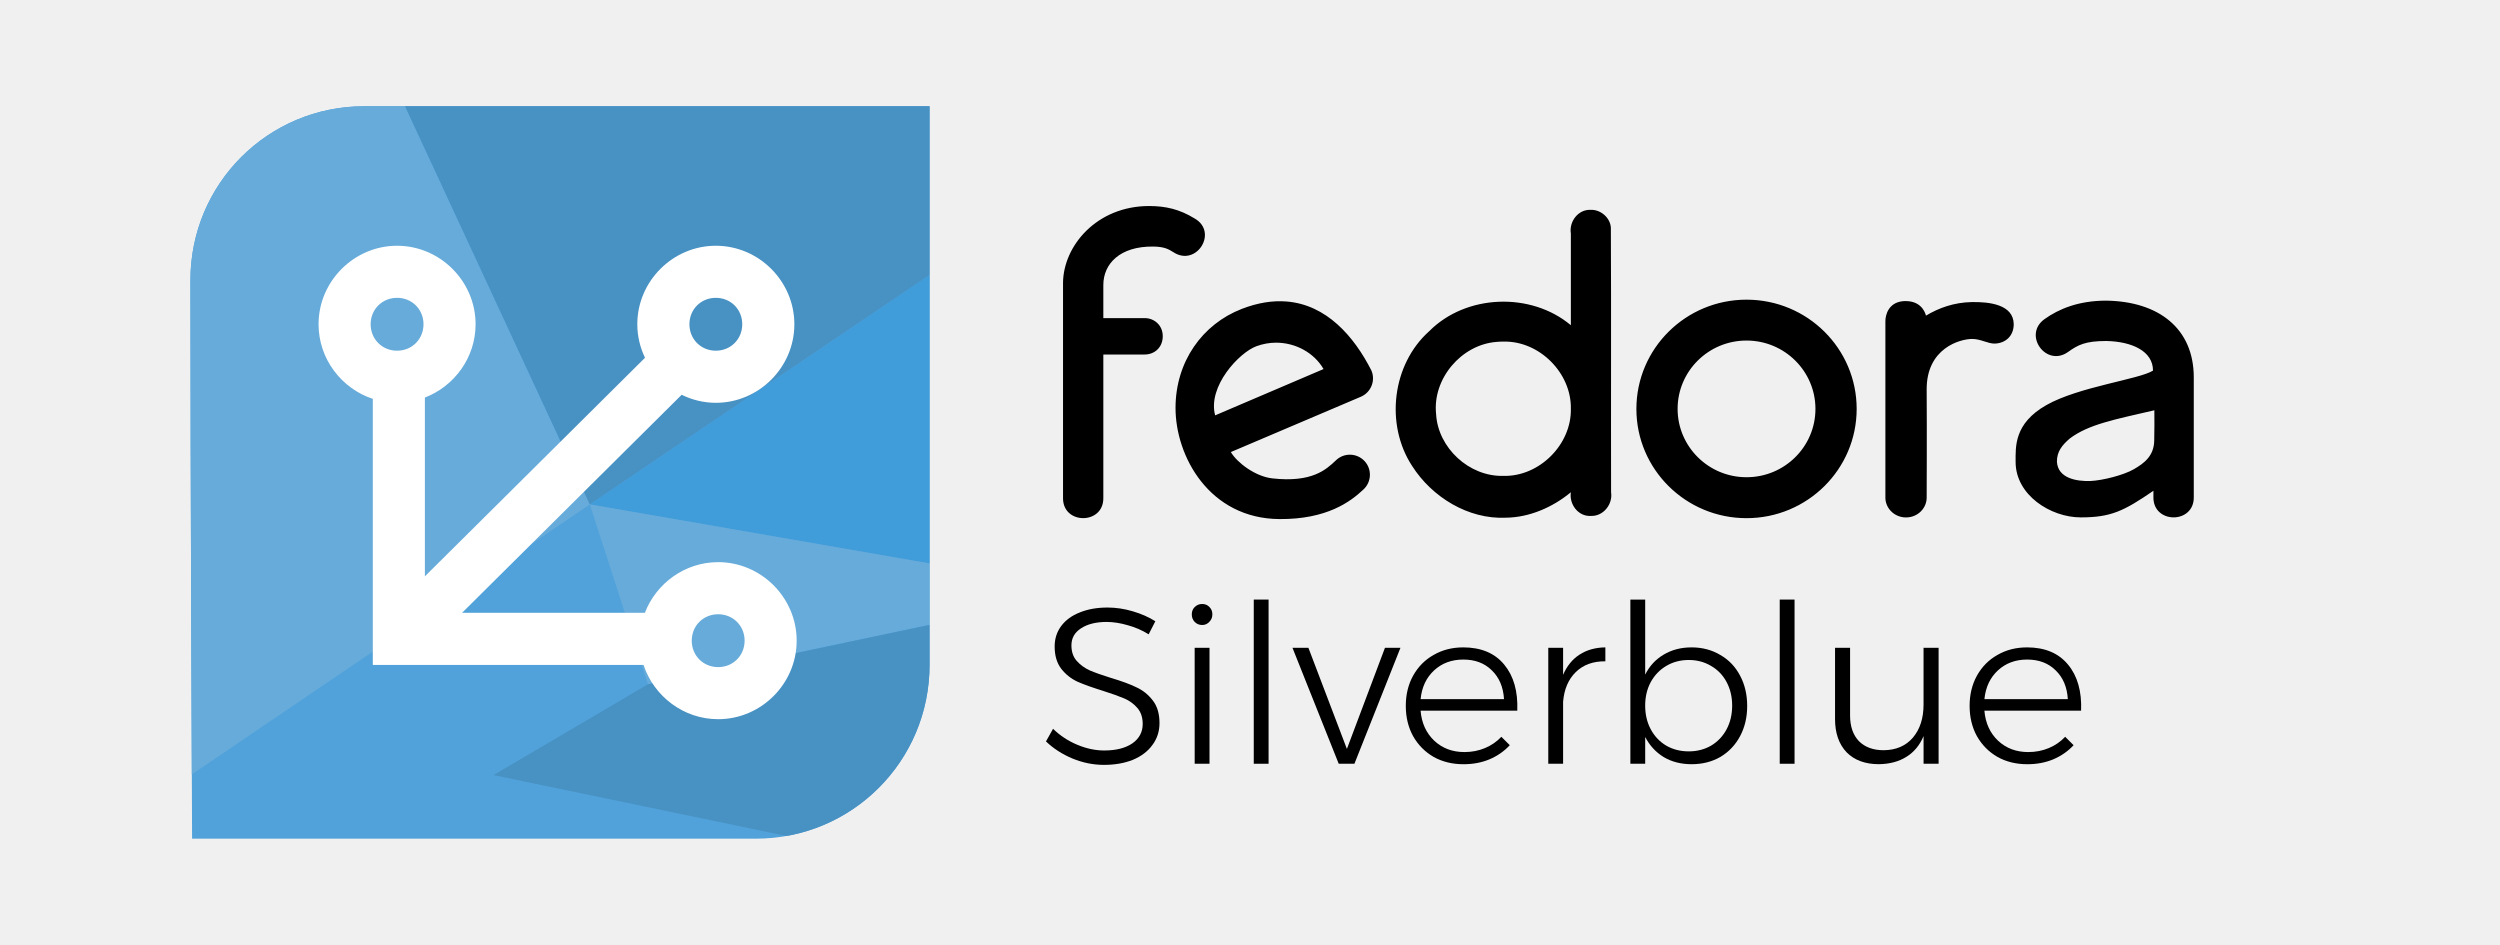
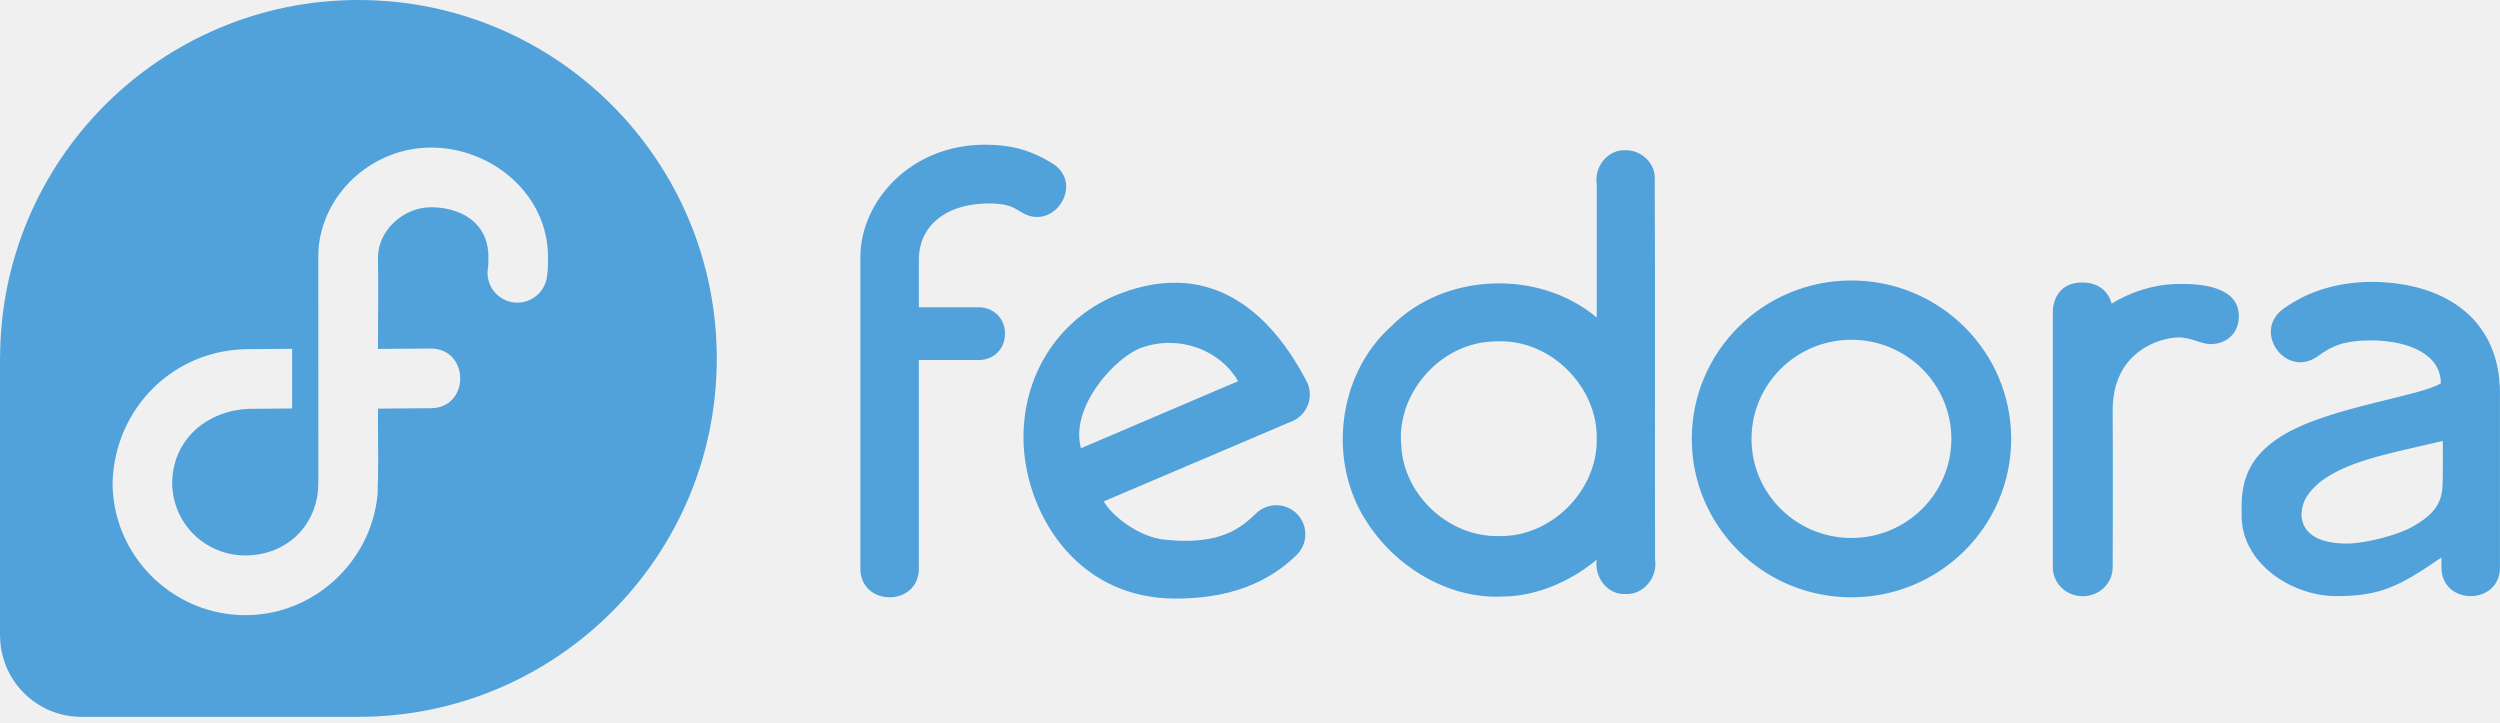
- <svg xmlns="http://www.w3.org/2000/svg" width="90" height="34" version="1.1" id="svg10">
+ <svg xmlns="http://www.w3.org/2000/svg" width="90" height="26" version="1.1" id="svg10">
  <defs id="defs14">
    <clipPath id="clipPath1368-4" clipPathUnits="userSpaceOnUse">
      <path id="path1370-9" d="m -74.267,269.026 c -9.375,0 -16.923,7.547 -16.923,16.923 0,19.334 0.162,54.348 0.162,54.348 H -36.191 c 9.375,0 16.923,-7.547 16.923,-16.923 v -54.348 z" style="opacity:1;vector-effect:none;fill:#db3279;fill-opacity:1;stroke:none;stroke-width:10;stroke-linecap:round;stroke-linejoin:miter;stroke-miterlimit:4;stroke-dasharray:none;stroke-dashoffset:0;stroke-opacity:0.957;marker:none;paint-order:normal" />
    </clipPath>
  </defs>
-   <g aria-label="Silverblue" id="text2096" style="font-weight:300;font-size:11.226px;line-height:1.25;font-family:Montserrat;-inkscape-font-specification:'Montserrat, Light';text-align:center;letter-spacing:0px;word-spacing:0px;text-anchor:middle;stroke-width:0.317" transform="matrix(0.7096223,0,0,0.7096223,13.98082,6.109815)">
-     <path d="m 38.571,23.57 q -0.483,-0.303 -1.055,-0.46 -0.573,-0.168 -1.078,-0.168 -0.808,0 -1.302,0.326 -0.483,0.314 -0.483,0.864 0,0.483 0.269,0.786 0.269,0.303 0.662,0.483 0.393,0.168 1.078,0.382 0.797,0.236 1.28,0.471 0.494,0.225 0.831,0.662 0.348,0.438 0.348,1.156 0,0.629 -0.359,1.111 -0.348,0.483 -0.988,0.752 -0.64,0.258 -1.471,0.258 -0.819,0 -1.605,-0.326 -0.775,-0.326 -1.336,-0.864 l 0.359,-0.64 q 0.528,0.516 1.224,0.808 0.696,0.292 1.37,0.292 0.898,0 1.426,-0.359 0.528,-0.37 0.528,-0.988 0,-0.494 -0.269,-0.808 -0.269,-0.314 -0.662,-0.483 -0.393,-0.168 -1.1,-0.393 -0.797,-0.247 -1.28,-0.46 -0.483,-0.225 -0.819,-0.651 -0.337,-0.438 -0.337,-1.134 0,-0.595 0.337,-1.044 0.337,-0.449 0.943,-0.685 0.606,-0.247 1.403,-0.247 0.64,0 1.28,0.191 0.651,0.191 1.145,0.505 z" id="path3170" />
-     <path d="M 40.905,24.254 H 41.658 v 5.882 h -0.752 z m 0.382,-2.223 q 0.225,0 0.37,0.157 0.146,0.146 0.146,0.37 0,0.225 -0.157,0.382 -0.146,0.157 -0.359,0.157 -0.225,0 -0.382,-0.157 -0.146,-0.157 -0.146,-0.382 0,-0.225 0.146,-0.37 0.157,-0.157 0.382,-0.157 z" id="path3172" />
-     <path d="m 43.903,21.807 h 0.752 v 8.329 H 43.903 Z" id="path3174" />
-     <path d="m 45.867,24.254 h 0.808 l 1.953,5.13 1.931,-5.13 h 0.786 l -2.335,5.882 h -0.797 z" id="path3176" />
-     <path d="m 54.522,24.232 q 1.37,0 2.088,0.876 0.718,0.864 0.662,2.335 h -4.906 q 0.079,0.943 0.696,1.527 0.617,0.573 1.527,0.573 0.561,0 1.044,-0.202 0.483,-0.202 0.831,-0.573 l 0.427,0.427 q -0.427,0.46 -1.033,0.718 -0.595,0.247 -1.313,0.247 -0.853,0 -1.515,-0.37 -0.662,-0.382 -1.044,-1.055 -0.37,-0.674 -0.37,-1.538 0,-0.853 0.37,-1.527 0.382,-0.685 1.044,-1.055 0.662,-0.382 1.493,-0.382 z m 2.077,2.627 q -0.056,-0.921 -0.617,-1.459 -0.55,-0.55 -1.448,-0.55 -0.887,0 -1.482,0.55 -0.595,0.55 -0.685,1.459 z" id="path3178" />
-     <path d="m 59.596,25.624 q 0.292,-0.674 0.831,-1.022 0.55,-0.359 1.313,-0.37 v 0.707 q -0.932,-0.011 -1.504,0.55 -0.561,0.55 -0.64,1.504 v 3.143 H 58.844 v -5.882 h 0.752 z" id="path3180" />
-     <path d="m 66.107,24.232 q 0.819,0 1.459,0.382 0.651,0.37 1.01,1.055 0.359,0.674 0.359,1.538 0,0.853 -0.359,1.527 -0.359,0.674 -0.999,1.055 -0.64,0.37 -1.459,0.37 -0.808,0 -1.414,-0.359 -0.606,-0.37 -0.943,-1.022 v 1.358 h -0.752 v -8.329 h 0.752 v 3.806 q 0.326,-0.651 0.932,-1.01 0.617,-0.37 1.414,-0.37 z m -0.135,5.276 q 0.629,0 1.134,-0.292 0.505,-0.303 0.786,-0.831 0.281,-0.528 0.281,-1.201 0,-0.662 -0.281,-1.19 -0.281,-0.528 -0.786,-0.819 -0.505,-0.303 -1.134,-0.303 -0.64,0 -1.145,0.303 -0.494,0.292 -0.786,0.819 -0.281,0.528 -0.281,1.19 0,0.674 0.281,1.201 0.281,0.528 0.786,0.831 0.505,0.292 1.145,0.292 z" id="path3182" />
-     <path d="m 70.586,21.807 h 0.752 v 8.329 h -0.752 z" id="path3184" />
-     <path d="m 78.646,24.254 v 5.882 h -0.763 v -1.403 q -0.292,0.696 -0.876,1.055 -0.573,0.359 -1.392,0.37 -1.044,0 -1.639,-0.606 -0.584,-0.617 -0.584,-1.684 v -3.615 h 0.763 v 3.435 q 0,0.831 0.449,1.302 0.46,0.46 1.257,0.46 0.943,-0.011 1.482,-0.64 0.539,-0.64 0.539,-1.673 v -2.885 z" id="path3186" />
-     <path d="m 83.125,24.232 q 1.37,0 2.088,0.876 0.718,0.864 0.662,2.335 h -4.906 q 0.079,0.943 0.696,1.527 0.617,0.573 1.527,0.573 0.561,0 1.044,-0.202 0.483,-0.202 0.831,-0.573 l 0.427,0.427 q -0.427,0.46 -1.033,0.718 -0.595,0.247 -1.313,0.247 -0.853,0 -1.515,-0.37 -0.662,-0.382 -1.044,-1.055 -0.37,-0.674 -0.37,-1.538 0,-0.853 0.37,-1.527 0.382,-0.685 1.044,-1.055 0.662,-0.382 1.493,-0.382 z m 2.077,2.627 q -0.056,-0.921 -0.617,-1.459 -0.55,-0.55 -1.448,-0.55 -0.887,0 -1.482,0.55 -0.595,0.55 -0.685,1.459 z" id="path3188" />
-   </g>
-   <path id="path1616" style="fill:#000000;fill-opacity:1;fill-rule:nonzero;stroke:none;stroke-width:0.114" d="m 41.368,7.417 c -1.881,0 -3.088,1.429 -3.099,2.767 V 17.936 c -0.003,0.956 1.454,0.956 1.451,0 v -5.174 h 1.492 c 0.349,0 0.647,-0.253 0.647,-0.659 0,-0.406 -0.319,-0.651 -0.647,-0.651 h -1.492 v -1.192 c 0,-0.763 0.597,-1.399 1.799,-1.384 0.418,0.005 0.565,0.107 0.718,0.2 0.834,0.552 1.635,-0.726 0.762,-1.215 -0.535,-0.328 -1.035,-0.444 -1.632,-0.444 z m 15.899,0.138 c -0.453,-0.024 -0.786,0.424 -0.716,0.851 v 3.302 c -1.436,-1.204 -3.772,-1.12 -5.097,0.213 -1.34,1.194 -1.595,3.358 -0.62,4.85 0.716,1.126 2.026,1.93 3.375,1.866 0.849,-0.008 1.69,-0.375 2.342,-0.916 -0.067,0.427 0.263,0.88 0.72,0.852 0.448,0.02 0.796,-0.422 0.728,-0.851 -0.008,-3.176 0.008,-6.351 -0.008,-9.527 -0.023,-0.357 -0.364,-0.651 -0.72,-0.641 h -0.002 z m 5.608,3.233 c -2.189,7.3e-5 -3.964,1.76 -3.965,3.932 -6.52e-4,2.172 1.775,3.934 3.965,3.934 2.19,-7.4e-5 3.965,-1.762 3.965,-3.934 -4.17e-4,-2.172 -1.775,-3.932 -3.965,-3.932 z m 12.95,0.035 c -0.99,0 -1.703,0.294 -2.223,0.666 -0.789,0.565 0.06,1.745 0.849,1.181 0.359,-0.257 0.626,-0.394 1.375,-0.394 0.932,0.019 1.682,0.368 1.682,1.066 -0.5,0.316 -2.673,0.579 -3.84,1.242 -1.167,0.664 -1.106,1.501 -1.106,2.045 0,1.192 1.258,1.997 2.346,1.997 1.088,0 1.55,-0.228 2.615,-0.958 v 0.207 c -0.034,1.001 1.488,1.001 1.453,0 v -4.28 c 0.004,-1.775 -1.269,-2.745 -3.151,-2.772 z m -7.219,0.015 c -0.63,0 -0.735,0.52 -0.732,0.73 v 6.313 c -0.017,0.408 0.32,0.747 0.743,0.747 0.423,0 0.76,-0.339 0.743,-0.747 0,0 0.011,-2.349 0,-3.851 -0.011,-1.503 1.212,-1.828 1.638,-1.828 0.316,0 0.569,0.176 0.82,0.167 0.372,-0.014 0.676,-0.264 0.676,-0.701 -0.011,-0.706 -0.876,-0.806 -1.515,-0.793 -0.639,0.013 -1.178,0.209 -1.645,0.488 0,0 -0.098,-0.524 -0.728,-0.524 z m -22.3,0.015 c -0.482,-0.037 -1.015,0.04 -1.601,0.267 -1.419,0.549 -2.383,1.896 -2.386,3.56 -0.004,1.742 1.215,3.99 3.744,4.007 1.701,0.011 2.551,-0.624 3.01,-1.056 0.305,-0.27 0.327,-0.739 0.048,-1.035 -0.28,-0.296 -0.749,-0.304 -1.037,-0.015 -0.343,0.322 -0.848,0.8 -2.279,0.641 -0.614,-0.068 -1.273,-0.567 -1.494,-0.948 l 4.689,-1.995 C 49.358,14.119 49.524,13.703 49.372,13.341 48.744,12.106 47.752,10.964 46.306,10.853 Z m 16.569,1.407 c 1.37,-2.96e-4 2.48,1.101 2.481,2.459 7.7e-4,1.359 -1.11,2.462 -2.481,2.461 -1.37,2.98e-4 -2.481,-1.102 -2.481,-2.461 3.08e-4,-1.359 1.111,-2.46 2.481,-2.459 z m -8.753,0.038 c 1.296,-0.034 2.453,1.133 2.429,2.417 0.027,1.285 -1.134,2.45 -2.429,2.417 -1.231,0.033 -2.36,-1.01 -2.423,-2.233 -0.131,-1.26 0.904,-2.49 2.171,-2.59 0.084,-0.008 0.167,-0.012 0.252,-0.012 z m -8.183,0.038 c 0.705,6.49e-4 1.37,0.364 1.709,0.95 l -3.903,1.667 c -0.279,-1.04 0.865,-2.263 1.488,-2.49 0.234,-0.085 0.472,-0.127 0.707,-0.127 z m 31.618,2.434 c -2.32e-4,0.471 0.007,0.607 -0.005,1.077 -0.004,0.565 -0.358,0.826 -0.73,1.043 -0.372,0.216 -1.127,0.406 -1.565,0.426 -0.505,0.017 -1.173,-0.097 -1.208,-0.695 2.32e-4,-0.361 0.175,-0.586 0.463,-0.835 0.68,-0.51 1.601,-0.681 3.045,-1.016 z" />
-   <g style="stroke-width:0.462" clip-path="url(#clipPath1368-4)" id="g404" transform="matrix(0.369977,0,0,0.369977,40.59323,-95.70907)">
-     <g style="stroke-width:0.462" id="g392">
-       <rect y="245.25" x="-119.75" height="121" width="128" id="rect390" style="font-variation-settings:normal;opacity:1;vector-effect:none;fill:#51a2da;fill-opacity:1;stroke:none;stroke-width:3.604;stroke-linecap:butt;stroke-linejoin:miter;stroke-miterlimit:4;stroke-dasharray:none;stroke-dashoffset:0;stroke-opacity:1;-inkscape-stroke:none;paint-order:markers fill stroke;stop-color:#000000;stop-opacity:1" />
-     </g>
-     <path id="path394" d="m -77.428,253.675 25.102,54.094 -55.508,37.653 -2.652,-71.241 z" style="font-variation-settings:normal;opacity:1;vector-effect:none;fill:#66abda;fill-opacity:1;stroke:none;stroke-width:3.604;stroke-linecap:butt;stroke-linejoin:miter;stroke-miterlimit:4;stroke-dasharray:none;stroke-dashoffset:0;stroke-opacity:1;-inkscape-stroke:none;stop-color:#000000;stop-opacity:1" />
-     <path style="font-variation-settings:normal;opacity:1;vector-effect:none;fill:#4891c3;fill-opacity:1;stroke:none;stroke-width:3.604;stroke-linecap:butt;stroke-linejoin:miter;stroke-miterlimit:4;stroke-dasharray:none;stroke-dashoffset:0;stroke-opacity:1;-inkscape-stroke:none;stop-color:#000000;stop-opacity:1" d="m -77.428,253.675 25.102,54.094 40.835,-27.577 -8.839,-18.385 z" id="path396" />
-     <path id="path398" d="m -10.607,315.016 -41.719,-7.248 40.835,-27.577 7.425,15.91 z" style="font-variation-settings:normal;opacity:1;vector-effect:none;fill:#419cda;fill-opacity:1;stroke:none;stroke-width:3.604;stroke-linecap:butt;stroke-linejoin:miter;stroke-miterlimit:4;stroke-dasharray:none;stroke-dashoffset:0;stroke-opacity:1;-inkscape-stroke:none;stop-color:#000000;stop-opacity:1" />
-     <path style="font-variation-settings:normal;opacity:1;vector-effect:none;fill:#66abda;fill-opacity:1;stroke:none;stroke-width:3.604;stroke-linecap:butt;stroke-linejoin:miter;stroke-miterlimit:4;stroke-dasharray:none;stroke-dashoffset:0;stroke-opacity:1;-inkscape-stroke:none;stop-color:#000000;stop-opacity:1" d="m -10.607,315.016 -41.719,-7.248 5.657,17.501 29.345,-6.187 z" id="path400" />
-     <path id="path402" d="m -16.617,343.477 -45.078,-9.369 15.026,-8.839 29.345,-6.187 z" style="font-variation-settings:normal;opacity:1;vector-effect:none;fill:#4891c3;fill-opacity:1;stroke:none;stroke-width:3.604;stroke-linecap:butt;stroke-linejoin:miter;stroke-miterlimit:4;stroke-dasharray:none;stroke-dashoffset:0;stroke-opacity:1;-inkscape-stroke:none;stop-color:#000000;stop-opacity:1" />
-   </g>
-   <path d="m 14.295,8.847 c -1.55,0 -2.827,1.277 -2.827,2.827 0,1.246 0.825,2.313 1.953,2.685 v 9.579 h 9.747 c 0.372,1.128 1.439,1.953 2.685,1.953 1.55,0 2.827,-1.277 2.827,-2.827 0,-1.55 -1.277,-2.827 -2.827,-2.827 -1.198,0 -2.229,0.763 -2.638,1.825 h -6.581 l 7.906,-7.85 c 0.373,0.183 0.79,0.289 1.23,0.289 1.55,1.7e-5 2.827,-1.277 2.827,-2.827 0,-1.55 -1.277,-2.827 -2.827,-2.827 -1.55,0 -2.827,1.277 -2.827,2.827 0,0.431 0.102,0.839 0.277,1.206 l -7.924,7.868 v -6.436 c 1.062,-0.409 1.825,-1.44 1.825,-2.638 0,-1.55 -1.277,-2.827 -2.827,-2.827 z m 0,1.875 c 0.537,0 0.951,0.415 0.951,0.951 0,0.537 -0.415,0.952 -0.951,0.952 -0.537,1.7e-5 -0.952,-0.415 -0.952,-0.952 0,-0.537 0.415,-0.951 0.952,-0.951 z m 11.475,0 c 0.537,0 0.951,0.415 0.951,0.951 0,0.537 -0.415,0.952 -0.951,0.952 -0.537,0 -0.951,-0.415 -0.951,-0.952 0,-0.537 0.415,-0.951 0.951,-0.951 z m 0.084,11.391 c 0.537,0 0.952,0.415 0.952,0.951 0,0.537 -0.415,0.952 -0.952,0.952 -0.537,0 -0.951,-0.415 -0.951,-0.952 0,-0.537 0.415,-0.951 0.951,-0.951 z" style="color:#000000;font-style:normal;font-variant:normal;font-weight:normal;font-stretch:normal;font-size:medium;line-height:normal;font-family:sans-serif;font-variant-ligatures:normal;font-variant-position:normal;font-variant-caps:normal;font-variant-numeric:normal;font-variant-alternates:normal;font-variant-east-asian:normal;font-feature-settings:normal;font-variation-settings:normal;text-indent:0;text-align:start;text-decoration:none;text-decoration-line:none;text-decoration-style:solid;text-decoration-color:#000000;letter-spacing:normal;word-spacing:normal;text-transform:none;writing-mode:lr-tb;direction:ltr;text-orientation:mixed;dominant-baseline:auto;baseline-shift:baseline;text-anchor:start;white-space:normal;shape-padding:0;shape-margin:0;inline-size:0;clip-rule:nonzero;display:inline;overflow:visible;visibility:visible;isolation:auto;mix-blend-mode:normal;color-interpolation:sRGB;color-interpolation-filters:linearRGB;solid-color:#000000;solid-opacity:1;vector-effect:none;fill:#ffffff;fill-opacity:1;fill-rule:nonzero;stroke:none;stroke-width:1.708;stroke-linecap:butt;stroke-linejoin:miter;stroke-miterlimit:4;stroke-dasharray:none;stroke-dashoffset:0;stroke-opacity:1;color-rendering:auto;image-rendering:auto;shape-rendering:auto;text-rendering:auto;enable-background:accumulate;stop-color:#000000" id="path442" />
+   <path id="path1616" style="fill:#51a2da;fill-opacity:1;fill-rule:nonzero;stroke:none;stroke-width:1.333;font-variation-settings:normal;opacity:1;vector-effect:none;stroke-linecap:butt;stroke-linejoin:miter;stroke-miterlimit:4;stroke-dasharray:none;stroke-dashoffset:0;stroke-opacity:1;-inkscape-stroke:none;paint-order:markers fill stroke;stop-color:#000000;stop-opacity:1" d="M 12.903,0 C 5.78,0 0.007,5.773 0.003,12.895 H 0 v 9.986 H 0.003 C 0.006,24.498 1.316,25.807 2.934,25.807 h 0.014 0.003 9.958 C 20.033,25.802 25.804,20.03 25.804,12.906 25.804,5.779 20.03,0 12.903,0 Z m 22.564,5.209 c -2.728,0 -4.477,2.072 -4.493,4.012 v 11.242 c -0.004,1.386 2.108,1.386 2.105,0 v -7.503 h 2.163 c 0.506,0 0.938,-0.367 0.938,-0.955 0,-0.588 -0.463,-0.944 -0.938,-0.944 h -2.163 v -1.729 c 0,-1.107 0.866,-2.029 2.609,-2.007 0.606,0.008 0.82,0.155 1.041,0.29 1.209,0.801 2.371,-1.053 1.105,-1.762 C 37.057,5.377 36.333,5.209 35.467,5.209 Z M 15.517,5.312 c 2.167,0 4.212,1.659 4.212,3.948 0,0.212 0.001,0.425 -0.033,0.665 -0.06,0.609 -0.616,1.046 -1.222,0.96 -0.606,-0.087 -1.017,-0.662 -0.905,-1.264 0.01,-0.069 0.014,-0.177 0.014,-0.362 0,-1.297 -1.062,-1.798 -2.066,-1.798 -1.003,0 -1.907,0.844 -1.91,1.798 0.017,1.104 0,2.2 0,3.302 l 1.862,-0.014 c 1.454,-0.03 1.47,2.16 0.017,2.149 l -1.879,0.014 c -0.005,0.888 0.006,0.728 0.003,1.175 0,0 0.016,1.086 -0.017,1.91 -0.225,2.419 -2.284,4.351 -4.758,4.351 -2.622,0 -4.783,-2.143 -4.783,-4.772 0.079,-2.704 2.235,-4.83 4.95,-4.805 l 1.514,-0.011 v 2.146 l -1.514,0.014 h -0.008 c -1.492,0.044 -2.771,1.058 -2.795,2.656 0,1.456 1.176,2.622 2.636,2.622 1.458,0 2.625,-1.061 2.625,-2.62 L 11.459,9.251 c 9.39e-4,-0.151 0.005,-0.271 0.022,-0.437 0.246,-1.988 2.024,-3.502 4.037,-3.502 z m 43.004,0.097 c -0.656,-0.035 -1.139,0.615 -1.038,1.233 v 4.788 c -2.082,-1.745 -5.47,-1.623 -7.391,0.309 -1.943,1.732 -2.313,4.87 -0.899,7.032 1.038,1.633 2.937,2.798 4.894,2.706 1.231,-0.011 2.45,-0.543 3.396,-1.328 -0.097,0.62 0.382,1.276 1.044,1.236 0.65,0.029 1.155,-0.613 1.055,-1.233 C 59.57,15.548 59.593,10.943 59.57,6.339 59.537,5.822 59.043,5.395 58.526,5.409 h -0.003 z m 8.132,4.688 a 5.749,5.703 0 0 0 -5.749,5.702 5.749,5.703 0 0 0 5.749,5.704 5.749,5.703 0 0 0 5.749,-5.704 5.749,5.703 0 0 0 -5.749,-5.702 z m 18.778,0.05 c -1.435,0 -2.469,0.426 -3.224,0.966 -1.144,0.819 0.087,2.531 1.231,1.712 0.521,-0.372 0.907,-0.571 1.993,-0.571 1.352,0.027 2.439,0.534 2.439,1.545 -0.725,0.459 -3.876,0.839 -5.568,1.801 -1.692,0.962 -1.604,2.177 -1.604,2.965 0,1.729 1.824,2.895 3.402,2.895 1.578,0 2.248,-0.331 3.792,-1.389 v 0.301 c -0.05,1.452 2.157,1.452 2.107,0 v -6.205 c 0.006,-2.574 -1.839,-3.981 -4.568,-4.02 z m -10.468,0.022 c -0.913,0 -1.065,0.754 -1.061,1.058 v 9.154 c -0.025,0.592 0.464,1.083 1.077,1.083 0.613,0 1.102,-0.491 1.077,-1.083 0,0 0.016,-3.406 0,-5.585 -0.016,-2.179 1.758,-2.65 2.375,-2.65 0.458,0 0.826,0.256 1.189,0.242 0.539,-0.02 0.98,-0.382 0.98,-1.016 -0.016,-1.024 -1.27,-1.169 -2.197,-1.15 -0.926,0.019 -1.709,0.303 -2.386,0.707 0,0 -0.142,-0.76 -1.055,-0.76 z m -32.336,0.022 c -0.699,-0.054 -1.471,0.058 -2.322,0.387 -2.058,0.795 -3.455,2.75 -3.46,5.161 -0.005,2.526 1.762,5.786 5.429,5.81 2.466,0.016 3.699,-0.905 4.365,-1.531 0.442,-0.391 0.474,-1.071 0.07,-1.501 -0.405,-0.43 -1.086,-0.44 -1.503,-0.022 -0.497,0.467 -1.229,1.16 -3.305,0.93 -0.891,-0.099 -1.847,-0.822 -2.166,-1.375 l 6.798,-2.893 c 0.52,-0.231 0.76,-0.834 0.54,-1.359 -0.91,-1.792 -2.349,-3.447 -4.446,-3.608 z m 24.025,2.041 a 3.596,3.567 0 0 1 3.597,3.566 3.596,3.567 0 0 1 -3.597,3.569 3.596,3.567 0 0 1 -3.597,-3.569 3.596,3.567 0 0 1 3.597,-3.566 z m -12.692,0.056 c 1.879,-0.049 3.557,1.643 3.522,3.505 0.039,1.864 -1.644,3.553 -3.522,3.505 -1.785,0.047 -3.422,-1.465 -3.513,-3.238 -0.19,-1.828 1.311,-3.61 3.149,-3.756 0.121,-0.011 0.243,-0.017 0.365,-0.017 z m -11.865,0.056 c 1.022,9.41e-4 1.987,0.528 2.478,1.378 l -5.66,2.416 c -0.404,-1.508 1.254,-3.281 2.158,-3.611 0.339,-0.124 0.684,-0.184 1.024,-0.184 z m 45.846,3.53 c -3.36e-4,0.682 0.01,0.88 -0.008,1.562 -0.005,0.819 -0.519,1.198 -1.058,1.512 -0.539,0.313 -1.635,0.588 -2.269,0.618 -0.732,0.024 -1.7,-0.14 -1.751,-1.008 3.35e-4,-0.524 0.254,-0.849 0.671,-1.211 0.986,-0.74 2.321,-0.988 4.415,-1.473 z" />
</svg>
